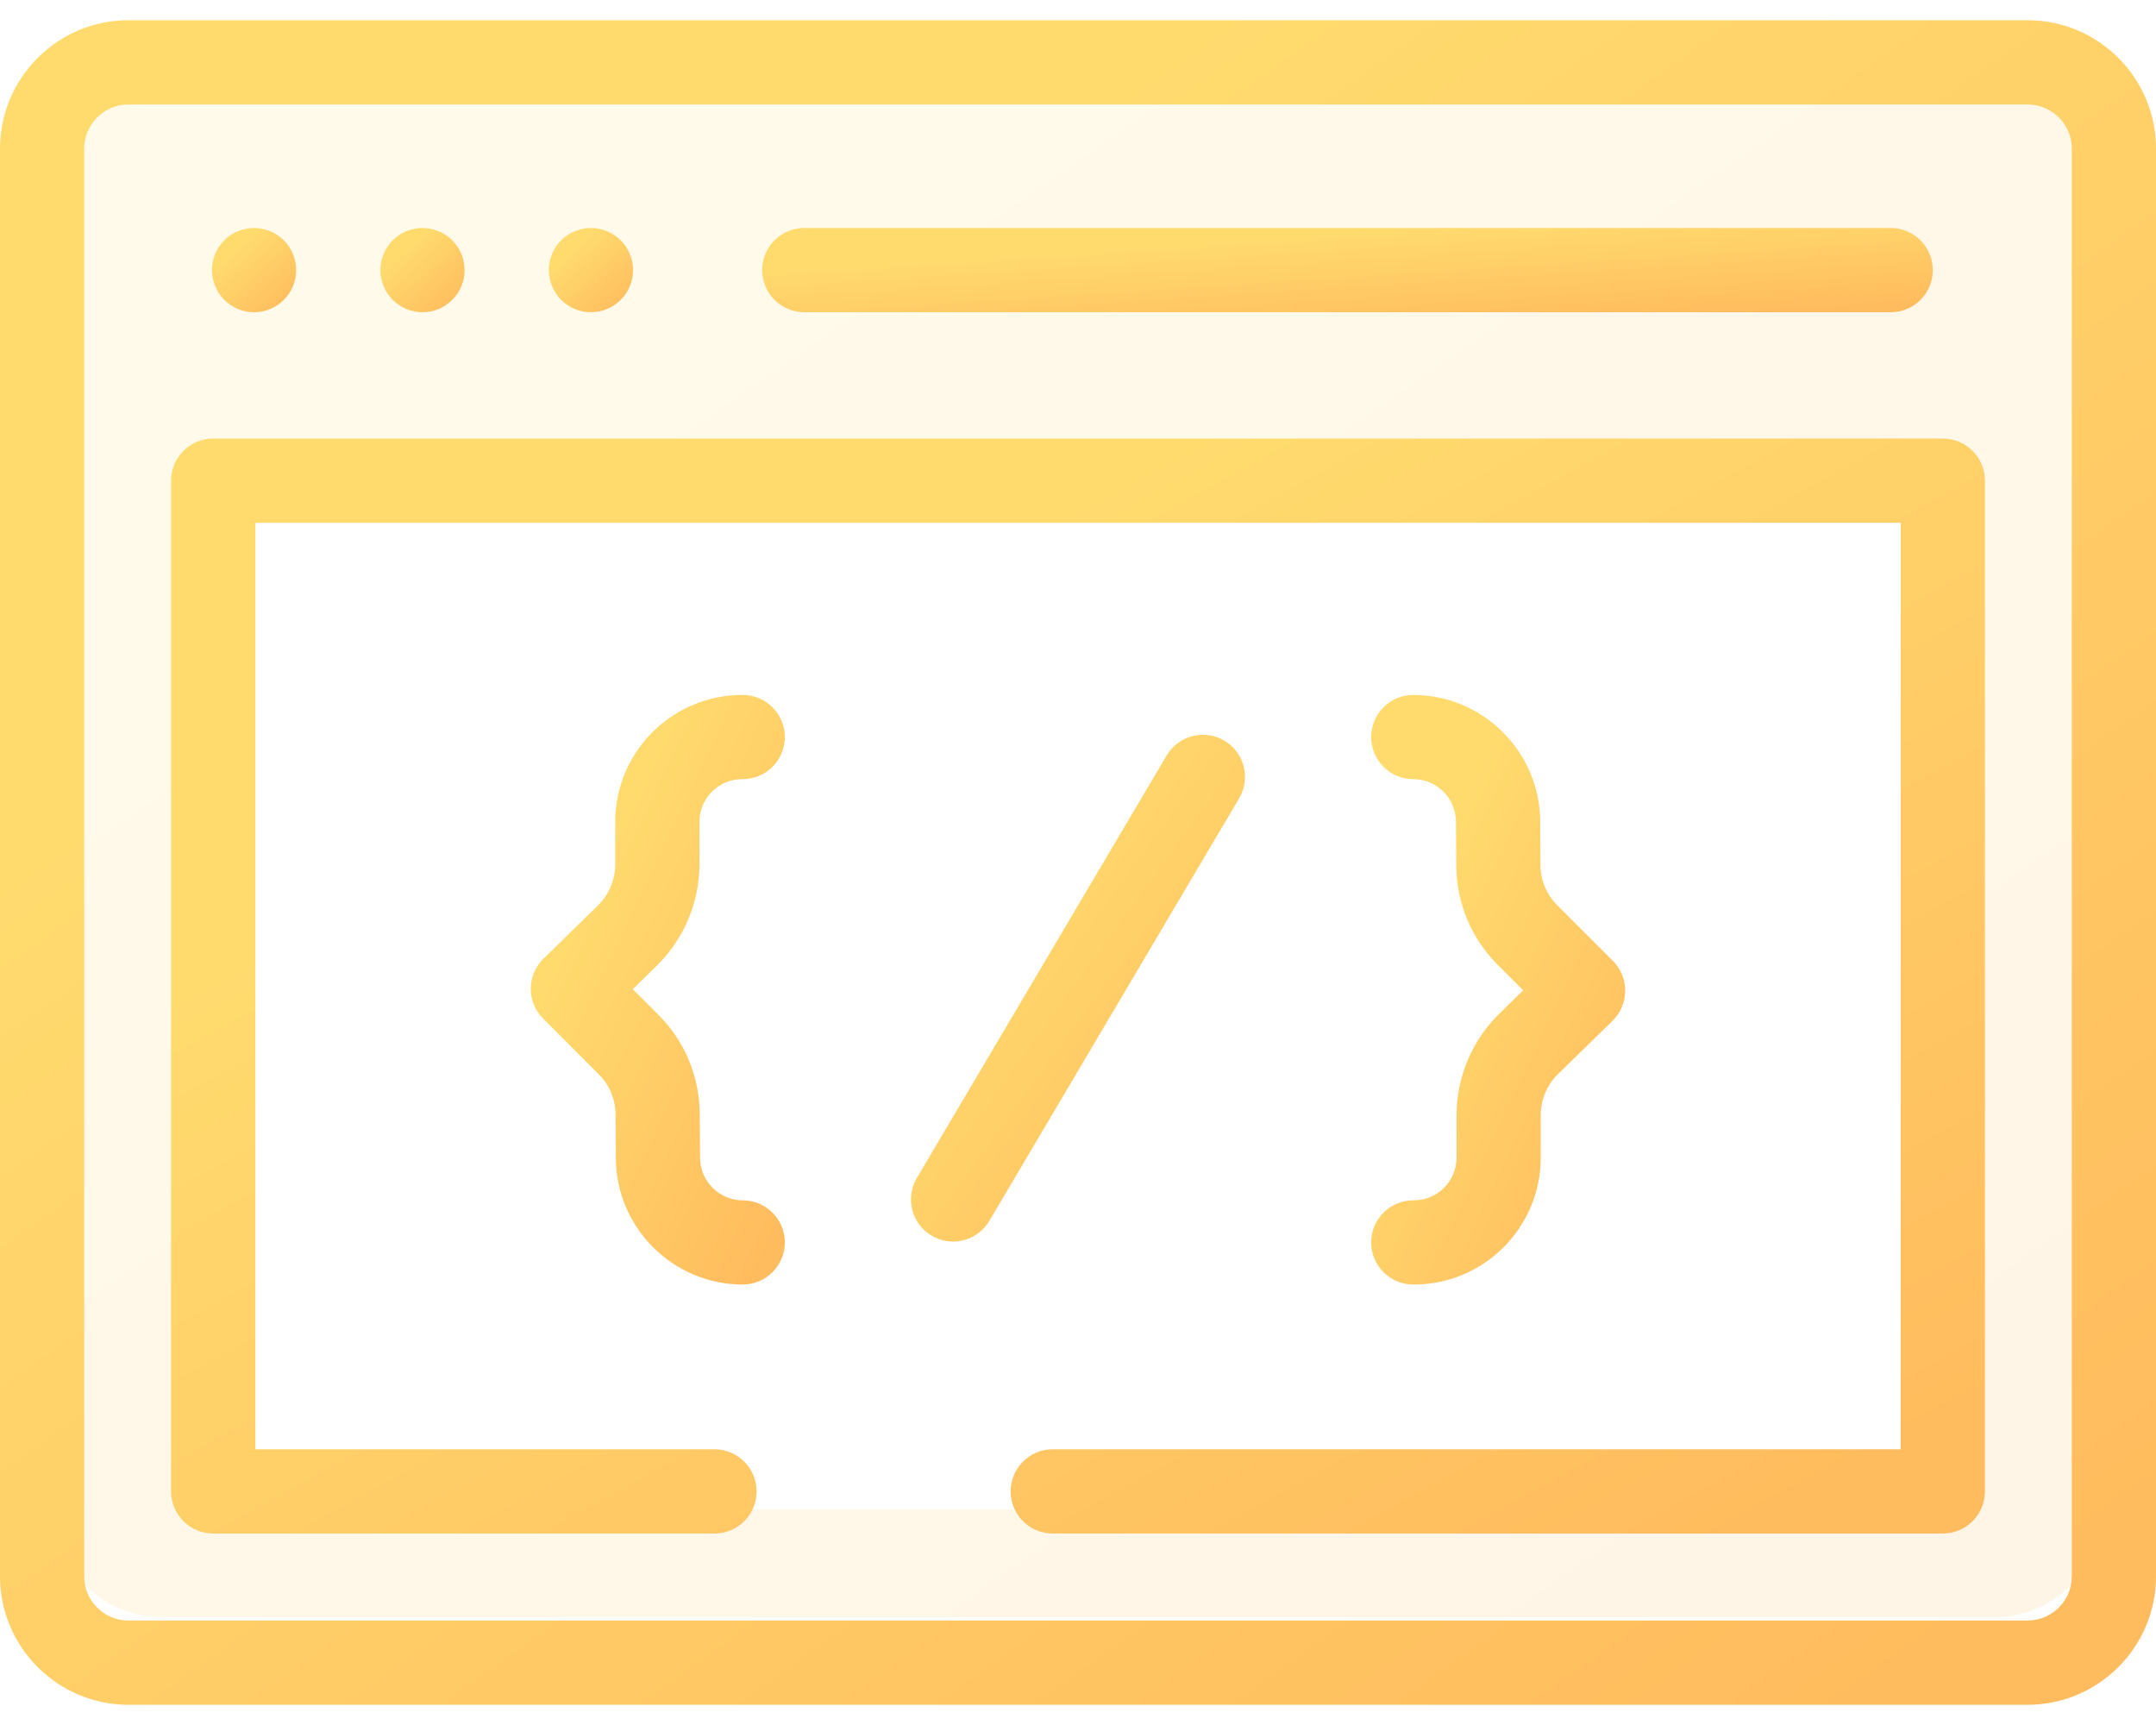
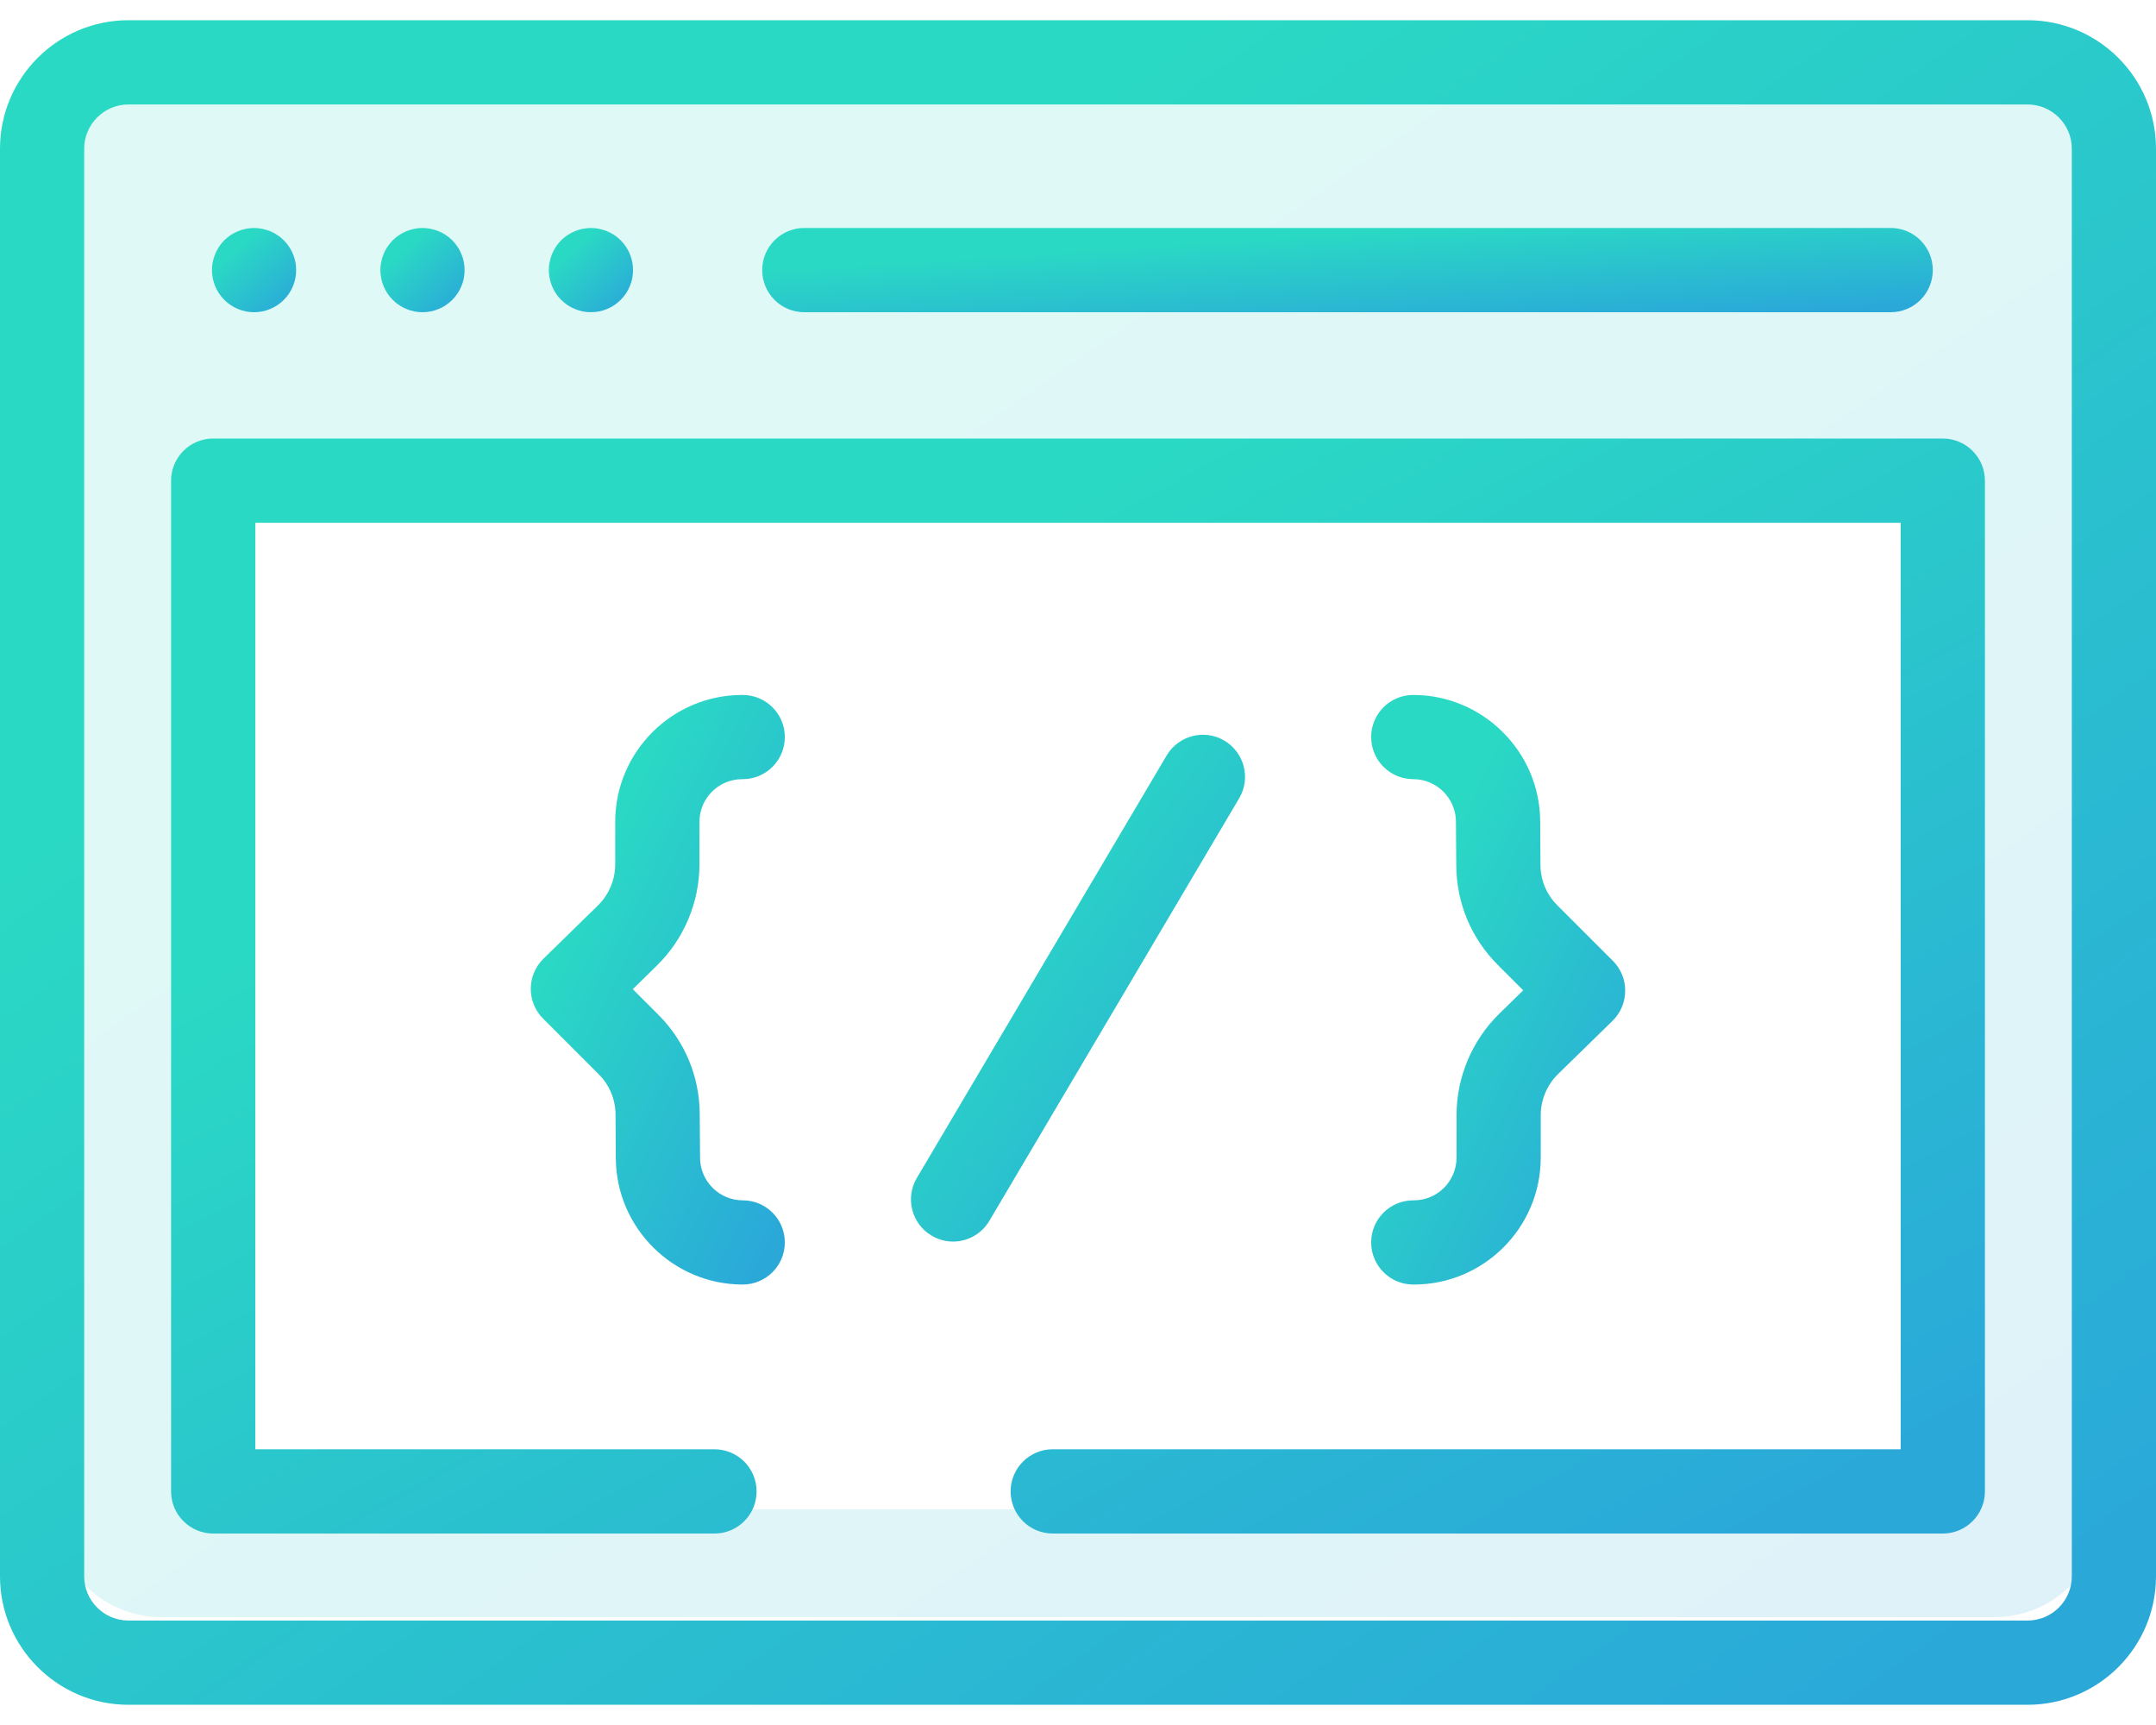
<svg xmlns="http://www.w3.org/2000/svg" width="40" height="32" viewBox="0 0 40 32" fill="none">
  <path opacity="0.15" fill-rule="evenodd" clip-rule="evenodd" d="M3 1C1.895 1 1 1.895 1 3V28C1 29.105 1.895 30 3 30H37C38.105 30 39 29.105 39 28V3C39 1.895 38.105 1 37 1H3ZM36 9H4V28H36V9Z" fill="url(#paint0_linear)" />
  <path d="M37.617 0.375H2.383C1.069 0.375 0 1.444 0 2.758V29.242C0 30.556 1.069 31.625 2.383 31.625H37.617C38.931 31.625 40 30.556 40 29.242V2.758C40 1.444 38.931 0.375 37.617 0.375ZM38.438 29.242C38.438 29.695 38.069 30.062 37.617 30.062H2.383C1.931 30.062 1.562 29.695 1.562 29.242V2.758C1.562 2.306 1.931 1.938 2.383 1.938H37.617C38.069 1.938 38.438 2.306 38.438 2.758V29.242Z" fill="url(#paint1_linear)" />
  <path d="M14.922 5.792H35.078C35.51 5.792 35.859 5.442 35.859 5.01C35.859 4.579 35.51 4.229 35.078 4.229H14.922C14.49 4.229 14.141 4.579 14.141 5.01C14.141 5.442 14.49 5.792 14.922 5.792Z" fill="url(#paint2_linear)" />
  <path d="M3.992 5.309C4.012 5.356 4.036 5.402 4.064 5.444C4.092 5.487 4.125 5.527 4.161 5.562C4.306 5.709 4.508 5.792 4.713 5.792C4.765 5.792 4.816 5.787 4.866 5.777C4.916 5.767 4.966 5.752 5.013 5.732C5.06 5.713 5.105 5.688 5.147 5.66C5.19 5.631 5.23 5.598 5.266 5.563C5.302 5.527 5.334 5.487 5.363 5.444C5.392 5.402 5.416 5.356 5.435 5.309C5.455 5.262 5.47 5.213 5.48 5.163C5.49 5.113 5.494 5.061 5.494 5.01C5.494 4.959 5.49 4.908 5.48 4.858C5.47 4.808 5.455 4.759 5.435 4.712C5.416 4.664 5.392 4.619 5.363 4.577C5.334 4.534 5.302 4.494 5.266 4.458C5.23 4.422 5.19 4.389 5.147 4.361C5.105 4.333 5.06 4.309 5.013 4.289C4.966 4.27 4.916 4.255 4.866 4.245C4.766 4.224 4.662 4.224 4.561 4.245C4.511 4.255 4.462 4.27 4.415 4.289C4.367 4.309 4.322 4.333 4.28 4.361C4.237 4.389 4.197 4.422 4.161 4.458C4.125 4.494 4.092 4.534 4.064 4.577C4.036 4.619 4.012 4.664 3.992 4.712C3.973 4.759 3.958 4.808 3.948 4.858C3.937 4.908 3.932 4.959 3.932 5.01C3.932 5.061 3.937 5.113 3.948 5.163C3.958 5.213 3.973 5.262 3.992 5.309Z" fill="url(#paint3_linear)" />
  <path d="M7.117 5.309C7.137 5.356 7.161 5.402 7.189 5.444C7.217 5.487 7.25 5.527 7.286 5.562C7.431 5.709 7.633 5.792 7.838 5.792C7.89 5.792 7.941 5.787 7.991 5.777C8.041 5.767 8.091 5.752 8.138 5.732C8.185 5.713 8.23 5.688 8.272 5.66C8.315 5.631 8.355 5.598 8.391 5.563C8.427 5.527 8.459 5.487 8.488 5.444C8.517 5.402 8.541 5.356 8.56 5.309C8.58 5.262 8.595 5.213 8.605 5.163C8.615 5.113 8.619 5.061 8.619 5.01C8.619 4.959 8.615 4.908 8.605 4.858C8.595 4.808 8.58 4.759 8.56 4.712C8.541 4.664 8.517 4.619 8.488 4.577C8.459 4.534 8.427 4.494 8.391 4.458C8.355 4.422 8.315 4.389 8.272 4.361C8.23 4.333 8.185 4.309 8.138 4.289C8.091 4.27 8.041 4.255 7.991 4.245C7.891 4.224 7.787 4.224 7.686 4.245C7.636 4.255 7.587 4.27 7.54 4.289C7.492 4.309 7.447 4.333 7.405 4.361C7.362 4.389 7.322 4.422 7.286 4.458C7.25 4.494 7.217 4.534 7.189 4.577C7.161 4.619 7.137 4.664 7.117 4.712C7.098 4.759 7.083 4.808 7.073 4.858C7.062 4.908 7.057 4.959 7.057 5.01C7.057 5.061 7.062 5.113 7.073 5.163C7.083 5.213 7.098 5.262 7.117 5.309Z" fill="url(#paint4_linear)" />
  <path d="M10.242 5.309C10.262 5.356 10.286 5.402 10.314 5.444C10.342 5.487 10.375 5.527 10.411 5.562C10.447 5.598 10.487 5.631 10.53 5.66C10.572 5.688 10.617 5.713 10.665 5.732C10.712 5.752 10.761 5.767 10.811 5.777C10.861 5.787 10.912 5.791 10.963 5.791C11.015 5.791 11.066 5.787 11.116 5.777C11.166 5.767 11.216 5.752 11.262 5.732C11.309 5.713 11.355 5.688 11.398 5.66C11.44 5.631 11.48 5.598 11.516 5.562C11.552 5.527 11.585 5.487 11.613 5.444C11.642 5.402 11.666 5.356 11.685 5.309C11.705 5.262 11.72 5.213 11.73 5.163C11.74 5.113 11.744 5.061 11.744 5.01C11.744 4.959 11.74 4.908 11.73 4.858C11.72 4.808 11.705 4.759 11.685 4.712C11.666 4.664 11.642 4.619 11.613 4.577C11.585 4.534 11.552 4.494 11.516 4.458C11.48 4.422 11.44 4.389 11.398 4.361C11.355 4.333 11.309 4.309 11.262 4.289C11.216 4.27 11.166 4.255 11.116 4.245C11.016 4.224 10.912 4.224 10.811 4.245C10.761 4.255 10.712 4.27 10.665 4.289C10.617 4.309 10.572 4.333 10.53 4.361C10.487 4.389 10.447 4.422 10.411 4.458C10.375 4.494 10.342 4.534 10.314 4.577C10.286 4.619 10.262 4.664 10.242 4.712C10.223 4.759 10.208 4.808 10.198 4.858C10.187 4.908 10.182 4.959 10.182 5.01C10.182 5.061 10.187 5.113 10.198 5.163C10.208 5.213 10.223 5.262 10.242 5.309Z" fill="url(#paint5_linear)" />
  <path d="M22.715 13.739C22.344 13.519 21.865 13.643 21.645 14.014L17.01 21.852C16.79 22.224 16.913 22.703 17.285 22.922C17.409 22.996 17.546 23.032 17.682 23.032C17.949 23.032 18.209 22.894 18.355 22.648L22.99 14.809C23.21 14.438 23.087 13.959 22.715 13.739Z" fill="url(#paint6_linear)" />
  <path d="M12.977 16.035V15.246C12.977 14.809 13.332 14.454 13.769 14.454H13.78C14.211 14.454 14.561 14.104 14.561 13.673C14.561 13.242 14.211 12.892 13.78 12.892H13.769C12.471 12.892 11.414 13.948 11.414 15.246V16.035C11.414 16.319 11.298 16.596 11.095 16.795L10.082 17.785C9.933 17.931 9.849 18.131 9.847 18.34C9.846 18.548 9.929 18.749 10.076 18.896L11.108 19.928C11.307 20.126 11.417 20.391 11.42 20.672L11.425 21.491C11.434 22.78 12.49 23.829 13.78 23.829C14.211 23.829 14.561 23.479 14.561 23.048C14.561 22.616 14.211 22.267 13.78 22.267C13.346 22.267 12.991 21.914 12.988 21.48L12.982 20.661C12.977 19.966 12.704 19.313 12.213 18.823L11.74 18.35L12.187 17.912C12.689 17.421 12.977 16.737 12.977 16.035Z" fill="url(#paint7_linear)" />
  <path d="M27.023 20.686V21.474C27.023 21.911 26.668 22.267 26.231 22.267H26.22C25.789 22.267 25.439 22.616 25.439 23.048C25.439 23.479 25.789 23.829 26.22 23.829H26.231C27.529 23.829 28.585 22.773 28.585 21.474V20.686C28.585 20.402 28.702 20.125 28.905 19.926L29.918 18.936C30.067 18.79 30.151 18.59 30.152 18.381C30.154 18.172 30.071 17.972 29.923 17.824L28.892 16.793C28.693 16.595 28.582 16.33 28.58 16.049L28.575 15.23C28.566 13.941 27.509 12.892 26.22 12.892C25.789 12.892 25.439 13.242 25.439 13.673C25.439 14.104 25.789 14.454 26.22 14.454C26.654 14.454 27.009 14.807 27.012 15.241L27.018 16.059C27.023 16.754 27.296 17.407 27.787 17.898L28.26 18.371L27.812 18.809C27.311 19.3 27.023 19.984 27.023 20.686Z" fill="url(#paint8_linear)" />
  <path d="M36.044 8.135H3.956C3.524 8.135 3.174 8.485 3.174 8.917V27.667C3.174 28.098 3.524 28.448 3.956 28.448H13.255C13.687 28.448 14.037 28.098 14.037 27.667C14.037 27.235 13.687 26.885 13.255 26.885H4.737V9.698H35.263V26.885H19.531C19.1 26.885 18.75 27.235 18.75 27.667C18.75 28.098 19.1 28.448 19.531 28.448H36.044C36.476 28.448 36.826 28.098 36.826 27.667V8.917C36.826 8.485 36.476 8.135 36.044 8.135Z" fill="url(#paint9_linear)" />
  <defs>
    <linearGradient id="paint0_linear" x1="3.153" y1="1" x2="26.689" y2="35.054" gradientUnits="userSpaceOnUse">
-       <stop offset="0.259" stop-color="#FFDB6E" />
-       <stop offset="1" stop-color="#FFBC5E" />
+       <stop offset="0.259" stop-color="#2AD9C4" />
+       <stop offset="1" stop-color="#2AA9D9" />
    </linearGradient>
    <linearGradient id="paint1_linear" x1="2.267" y1="0.375" x2="27.833" y2="36.511" gradientUnits="userSpaceOnUse">
-       <stop offset="0.259" stop-color="#FFDB6E" />
-       <stop offset="1" stop-color="#FFBC5E" />
+       <stop offset="0.259" stop-color="#2AD9C4" />
+       <stop offset="1" stop-color="#2AA9D9" />
    </linearGradient>
    <linearGradient id="paint2_linear" x1="15.371" y1="4.229" x2="15.547" y2="6.929" gradientUnits="userSpaceOnUse">
-       <stop offset="0.259" stop-color="#FFDB6E" />
-       <stop offset="1" stop-color="#FFBC5E" />
+       <stop offset="0.259" stop-color="#2AD9C4" />
+       <stop offset="1" stop-color="#2AA9D9" />
    </linearGradient>
    <linearGradient id="paint3_linear" x1="4.02" y1="4.229" x2="5.369" y2="5.719" gradientUnits="userSpaceOnUse">
-       <stop offset="0.259" stop-color="#FFDB6E" />
-       <stop offset="1" stop-color="#FFBC5E" />
+       <stop offset="0.259" stop-color="#2AD9C4" />
+       <stop offset="1" stop-color="#2AA9D9" />
    </linearGradient>
    <linearGradient id="paint4_linear" x1="7.145" y1="4.229" x2="8.494" y2="5.719" gradientUnits="userSpaceOnUse">
-       <stop offset="0.259" stop-color="#FFDB6E" />
-       <stop offset="1" stop-color="#FFBC5E" />
+       <stop offset="0.259" stop-color="#2AD9C4" />
+       <stop offset="1" stop-color="#2AA9D9" />
    </linearGradient>
    <linearGradient id="paint5_linear" x1="10.27" y1="4.229" x2="11.619" y2="5.719" gradientUnits="userSpaceOnUse">
-       <stop offset="0.259" stop-color="#FFDB6E" />
-       <stop offset="1" stop-color="#FFBC5E" />
+       <stop offset="0.259" stop-color="#2AD9C4" />
+       <stop offset="1" stop-color="#2AA9D9" />
    </linearGradient>
    <linearGradient id="paint6_linear" x1="17.252" y1="13.63" x2="25.014" y2="19.281" gradientUnits="userSpaceOnUse">
-       <stop offset="0.259" stop-color="#FFDB6E" />
-       <stop offset="1" stop-color="#FFBC5E" />
+       <stop offset="0.259" stop-color="#2AD9C4" />
+       <stop offset="1" stop-color="#2AA9D9" />
    </linearGradient>
    <linearGradient id="paint7_linear" x1="10.114" y1="12.892" x2="17.479" y2="16.396" gradientUnits="userSpaceOnUse">
-       <stop offset="0.259" stop-color="#FFDB6E" />
-       <stop offset="1" stop-color="#FFBC5E" />
+       <stop offset="0.259" stop-color="#2AD9C4" />
+       <stop offset="1" stop-color="#2AA9D9" />
    </linearGradient>
    <linearGradient id="paint8_linear" x1="25.706" y1="12.892" x2="33.07" y2="16.396" gradientUnits="userSpaceOnUse">
-       <stop offset="0.259" stop-color="#FFDB6E" />
-       <stop offset="1" stop-color="#FFBC5E" />
+       <stop offset="0.259" stop-color="#2AD9C4" />
+       <stop offset="1" stop-color="#2AA9D9" />
    </linearGradient>
    <linearGradient id="paint9_linear" x1="5.081" y1="8.135" x2="19.915" y2="35.272" gradientUnits="userSpaceOnUse">
-       <stop offset="0.259" stop-color="#FFDB6E" />
-       <stop offset="1" stop-color="#FFBC5E" />
+       <stop offset="0.259" stop-color="#2AD9C4" />
+       <stop offset="1" stop-color="#2AA9D9" />
    </linearGradient>
  </defs>
</svg>
